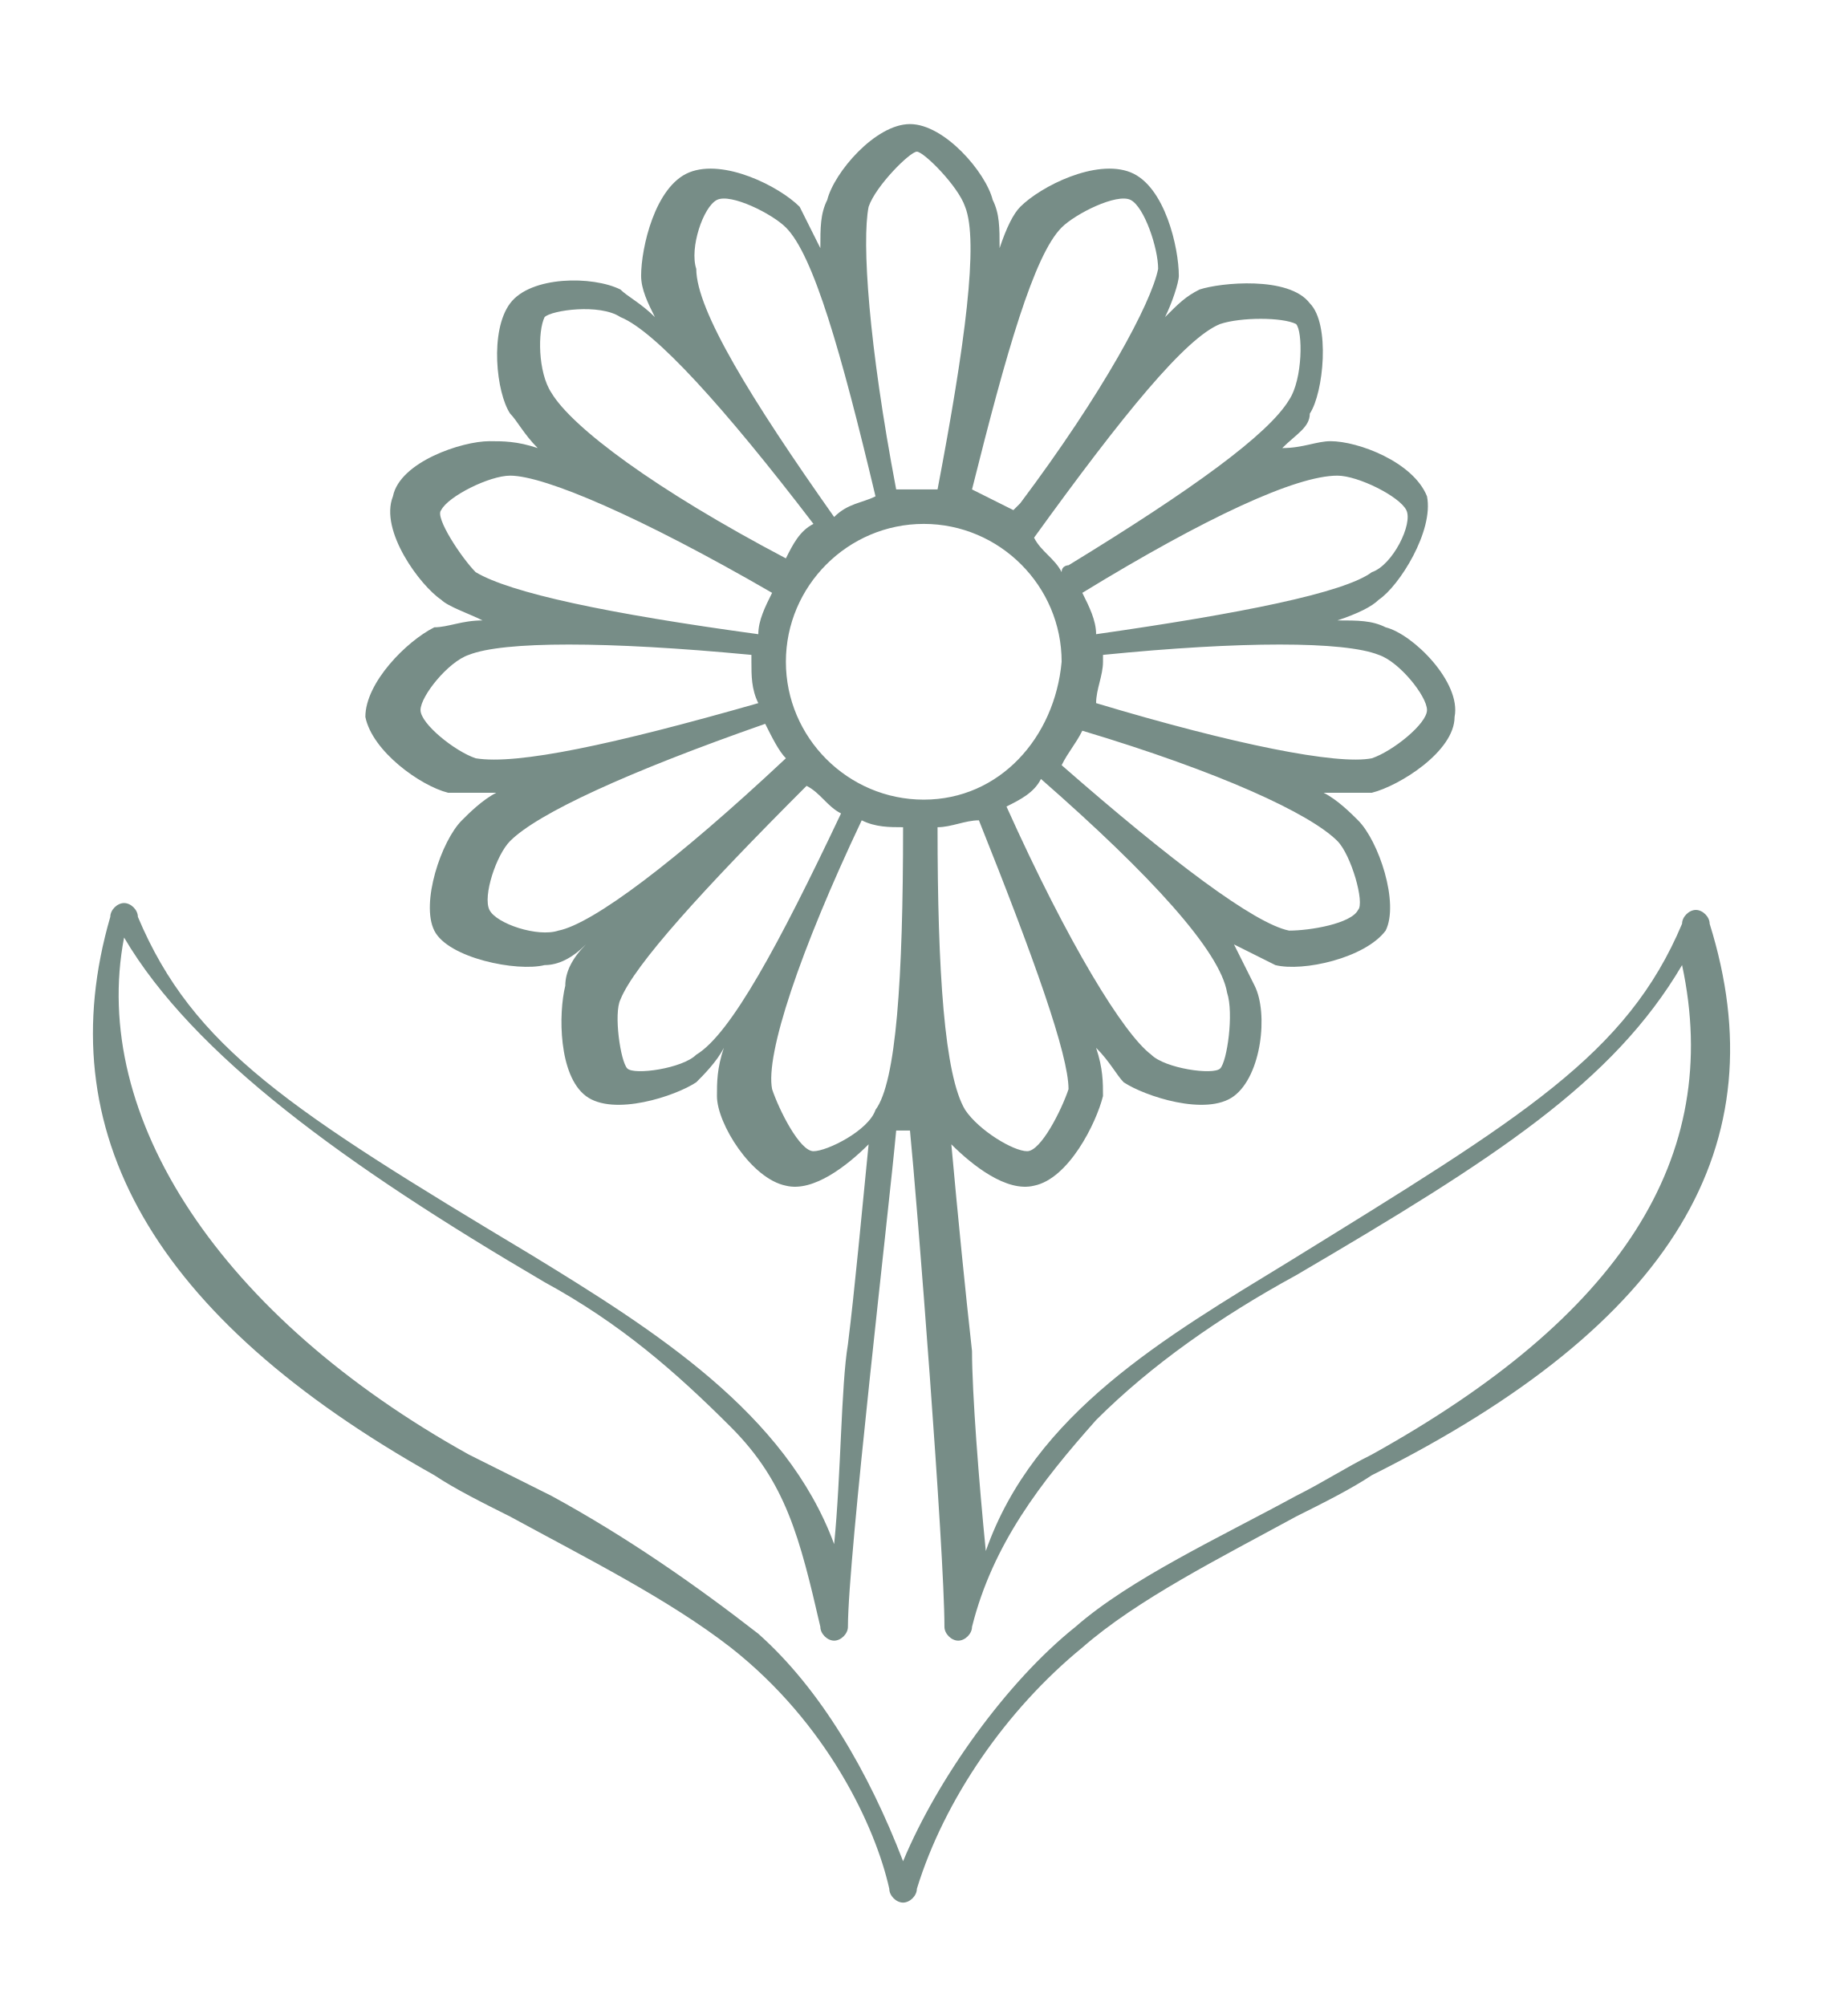
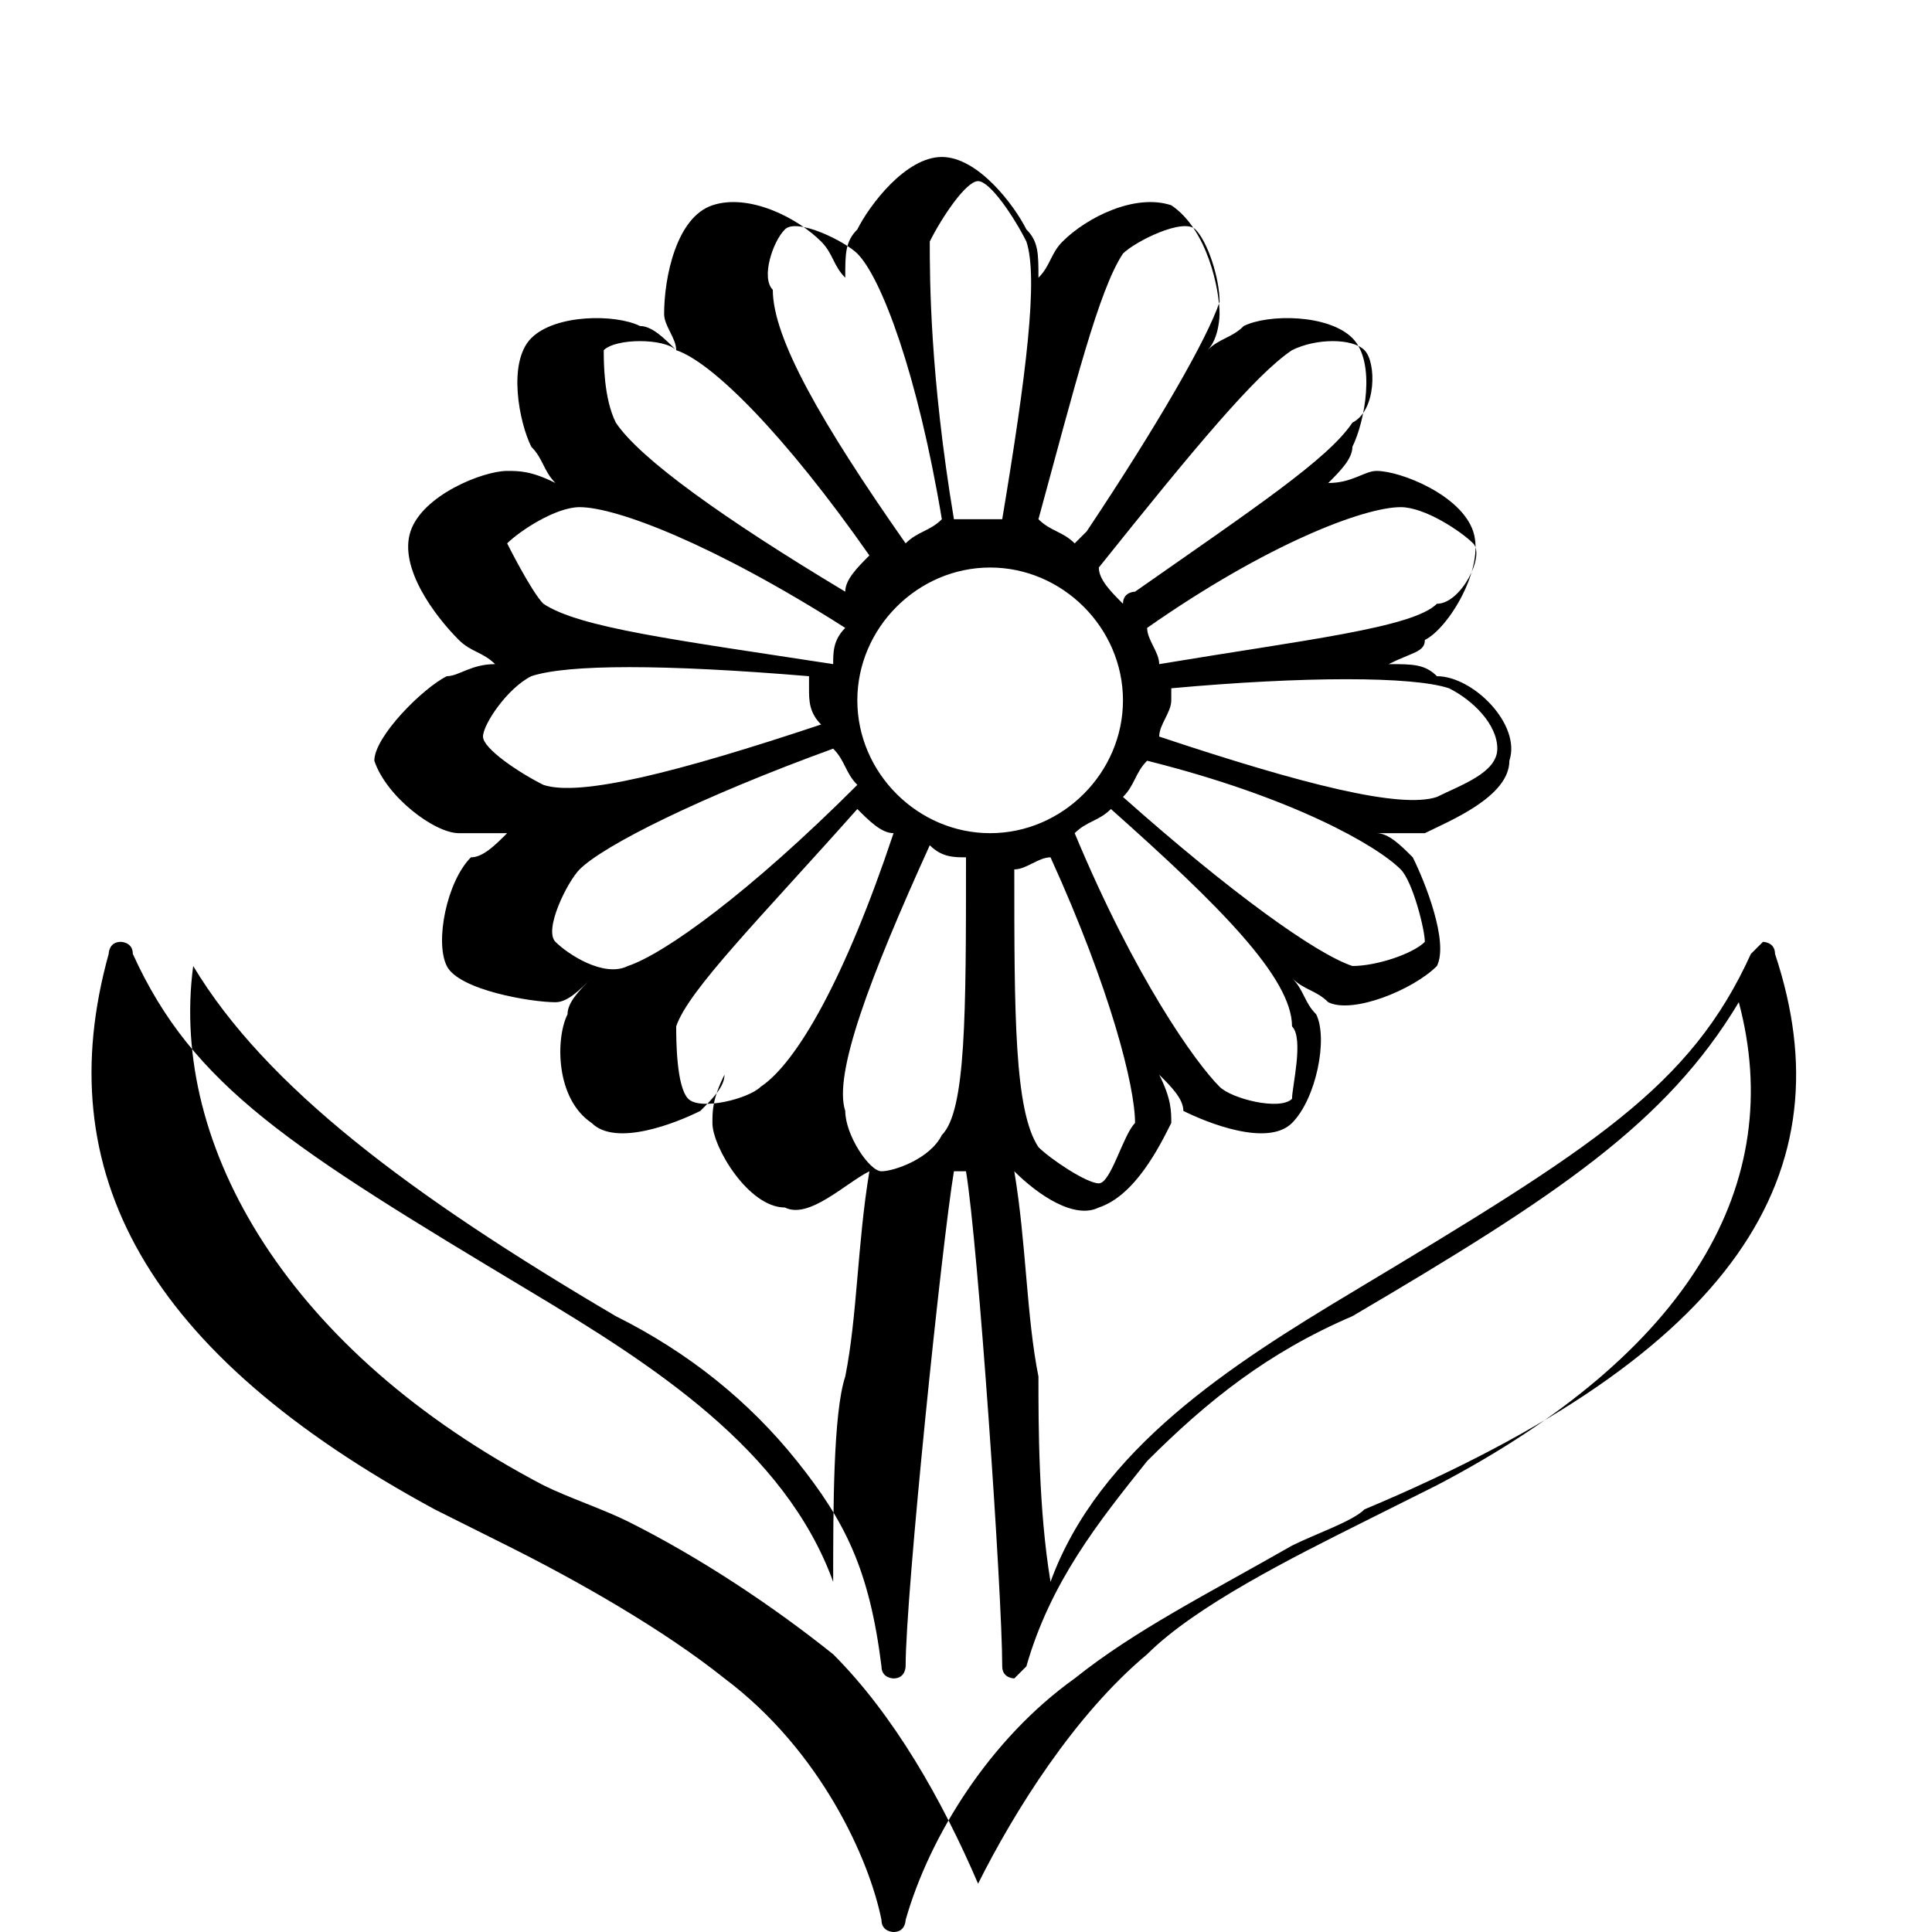
- <svg xmlns="http://www.w3.org/2000/svg" version="1.1" id="Layer_1" x="0px" y="0px" viewBox="-383.8 286.1 26.8 29.1" style="enable-background:new -383.8 286.1 26.8 29.1;" xml:space="preserve">
-   <style type="text/css">
- 	.st0{fill:#778D87;}
- </style>
+ <svg xmlns="http://www.w3.org/2000/svg" version="1.1" id="Layer_1" x="0px" y="0px" viewBox="-471 273 16 16" style="enable-background:new -471 273 16 16;" xml:space="preserve">
  <g>
-     <path class="st0" d="M-359,299.5c0-0.1-0.1-0.2-0.2-0.2c-0.1,0-0.2,0.1-0.2,0.2c-0.8,1.9-2.3,2.8-5.7,4.9c-1.8,1.1-3.7,2.2-4.4,4.2   c-0.1-1-0.2-2.3-0.2-2.9c-0.1-0.9-0.2-1.9-0.3-3c0.3,0.3,0.8,0.7,1.2,0.6c0.5-0.1,0.9-0.9,1-1.3c0-0.2,0-0.4-0.1-0.7   c0.2,0.2,0.3,0.4,0.4,0.5c0.3,0.2,1.2,0.5,1.6,0.2c0.4-0.3,0.5-1.2,0.3-1.6c-0.1-0.2-0.2-0.4-0.3-0.6c0.2,0.1,0.4,0.2,0.6,0.3   c0.4,0.1,1.3-0.1,1.6-0.5c0.2-0.4-0.1-1.3-0.4-1.6c-0.1-0.1-0.3-0.3-0.5-0.4c0.3,0,0.5,0,0.7,0c0.4-0.1,1.2-0.6,1.2-1.1   c0.1-0.5-0.6-1.2-1-1.3c-0.2-0.1-0.4-0.1-0.7-0.1c0.3-0.1,0.5-0.2,0.6-0.3c0.3-0.2,0.8-1,0.7-1.5c-0.2-0.5-1-0.8-1.4-0.8   c-0.2,0-0.4,0.1-0.7,0.1c0.2-0.2,0.4-0.3,0.4-0.5c0.2-0.3,0.3-1.3,0-1.6c-0.3-0.4-1.3-0.3-1.6-0.2c-0.2,0.1-0.3,0.2-0.5,0.4   c0.1-0.2,0.2-0.5,0.2-0.6c0-0.4-0.2-1.3-0.7-1.5s-1.3,0.2-1.6,0.5c-0.1,0.1-0.2,0.3-0.3,0.6c0-0.3,0-0.5-0.1-0.7   c-0.1-0.4-0.7-1.1-1.2-1.1s-1.1,0.7-1.2,1.1c-0.1,0.2-0.1,0.4-0.1,0.7c-0.1-0.2-0.2-0.4-0.3-0.6c-0.3-0.3-1.1-0.7-1.6-0.5   s-0.7,1.1-0.7,1.5c0,0.2,0.1,0.4,0.2,0.6c-0.2-0.2-0.4-0.3-0.5-0.4c-0.4-0.2-1.3-0.2-1.6,0.2c-0.3,0.4-0.2,1.3,0,1.6   c0.1,0.1,0.2,0.3,0.4,0.5c-0.3-0.1-0.5-0.1-0.7-0.1c-0.4,0-1.3,0.3-1.4,0.8c-0.2,0.5,0.4,1.3,0.7,1.5c0.1,0.1,0.4,0.2,0.6,0.3   c-0.3,0-0.5,0.1-0.7,0.1c-0.4,0.2-1,0.8-1,1.3c0.1,0.5,0.8,1,1.2,1.1c0.2,0,0.4,0,0.7,0c-0.2,0.1-0.4,0.3-0.5,0.4   c-0.3,0.3-0.6,1.2-0.4,1.6c0.2,0.4,1.2,0.6,1.6,0.5c0.2,0,0.4-0.1,0.6-0.3c-0.2,0.2-0.3,0.4-0.3,0.6c-0.1,0.4-0.1,1.3,0.3,1.6   c0.4,0.3,1.3,0,1.6-0.2c0.1-0.1,0.3-0.3,0.4-0.5c-0.1,0.3-0.1,0.5-0.1,0.7c0,0.4,0.5,1.2,1,1.3c0.4,0.1,0.9-0.3,1.2-0.6   c-0.1,1-0.2,2.1-0.3,2.9c-0.1,0.6-0.1,1.9-0.2,2.9c-0.7-1.9-2.6-3.1-4.4-4.2c-3.5-2.1-4.9-3-5.7-4.9c0-0.1-0.1-0.2-0.2-0.2   s-0.2,0.1-0.2,0.2c-0.9,3.1,0.6,5.8,4.7,8.1c0.3,0.2,0.7,0.4,1.1,0.6c1.1,0.6,2.3,1.2,3.2,1.9c1.4,1.1,2.1,2.6,2.3,3.5   c0,0.1,0.1,0.2,0.2,0.2l0,0c0.1,0,0.2-0.1,0.2-0.2c0.4-1.3,1.3-2.6,2.4-3.5c0.8-0.7,2-1.3,3.1-1.9c0.4-0.2,0.8-0.4,1.1-0.6   C-359.5,305.3-358,302.7-359,299.5z M-368.9,302.8c-0.2,0-0.7-0.3-0.9-0.6c-0.3-0.5-0.4-2-0.4-4.1c0.2,0,0.4-0.1,0.6-0.1   c0.8,2,1.3,3.4,1.3,3.9C-368.4,302.2-368.7,302.8-368.9,302.8z M-370.4,297.7c-1.1,0-2-0.9-2-2c0-1.1,0.9-2,2-2s2,0.9,2,2   C-368.5,296.8-369.3,297.7-370.4,297.7z M-366.1,301.6c-0.1,0.1-0.8,0-1-0.2c-0.4-0.3-1.2-1.6-2.1-3.6c0.2-0.1,0.4-0.2,0.5-0.4   c1.6,1.4,2.6,2.5,2.7,3.1C-365.9,300.8-366,301.5-366.1,301.6z M-364.4,298.3c0.2,0.2,0.4,0.9,0.3,1c-0.1,0.2-0.7,0.3-1,0.3   c-0.5-0.1-1.7-1-3.3-2.4c0.1-0.2,0.2-0.3,0.3-0.5C-366.1,297.3-364.8,297.9-364.4,298.3z M-363.8,295.6c0.3,0.1,0.7,0.6,0.7,0.8   s-0.5,0.6-0.8,0.7c-0.5,0.1-2-0.2-4-0.8c0-0.2,0.1-0.4,0.1-0.6c0,0,0,0,0-0.1C-365.8,295.4-364.3,295.4-363.8,295.6z M-364.4,293   c0.3,0,0.9,0.3,1,0.5c0.1,0.2-0.2,0.8-0.5,0.9c-0.4,0.3-1.9,0.6-4,0.9c0-0.2-0.1-0.4-0.2-0.6C-366.3,293.6-365,293-364.4,293z    M-366.1,290.8c0.3-0.1,0.9-0.1,1.1,0c0.1,0.1,0.1,0.8-0.1,1.1c-0.3,0.5-1.4,1.3-3.2,2.4c0,0-0.1,0-0.1,0.1   c-0.1-0.2-0.3-0.3-0.4-0.5C-367.5,292.1-366.6,291-366.1,290.8z M-368.4,289.4c0.2-0.2,0.8-0.5,1-0.4c0.2,0.1,0.4,0.7,0.4,1   c-0.1,0.5-0.8,1.8-2,3.4l-0.1,0.1c-0.2-0.1-0.4-0.2-0.6-0.3C-369.2,291.2-368.8,289.8-368.4,289.4z M-371.2,289.1   c0.1-0.3,0.6-0.8,0.7-0.8s0.6,0.5,0.7,0.8c0.2,0.5,0,2-0.4,4.1c-0.1,0-0.2,0-0.3,0s-0.2,0-0.3,0   C-371.2,291.1-371.3,289.6-371.2,289.1z M-373.4,289c0.2-0.1,0.8,0.2,1,0.4c0.4,0.4,0.8,1.8,1.3,3.9c-0.2,0.1-0.4,0.1-0.6,0.3   c-1.2-1.7-2-3-2-3.6C-373.8,289.7-373.6,289.1-373.4,289z M-375.8,291.8c-0.2-0.3-0.2-0.9-0.1-1.1c0.1-0.1,0.8-0.2,1.1,0   c0.5,0.2,1.5,1.3,2.8,3c-0.2,0.1-0.3,0.3-0.4,0.5C-374.3,293.2-375.5,292.3-375.8,291.8z M-376.9,294.4c-0.2-0.2-0.6-0.8-0.5-0.9   c0.1-0.2,0.7-0.5,1-0.5c0.5,0,1.9,0.6,3.8,1.7c-0.1,0.2-0.2,0.4-0.2,0.6C-375,295-376.4,294.7-376.9,294.4z M-376.9,297.1   c-0.3-0.1-0.8-0.5-0.8-0.7s0.4-0.7,0.7-0.8c0.5-0.2,2-0.2,4.1,0c0,0,0,0,0,0.1c0,0.2,0,0.4,0.1,0.6   C-374.9,296.9-376.3,297.2-376.9,297.1z M-375.7,299.6c-0.3,0.1-0.9-0.1-1-0.3c-0.1-0.2,0.1-0.8,0.3-1c0.4-0.4,1.7-1,3.7-1.7   c0.1,0.2,0.2,0.4,0.3,0.5C-374,298.6-375.2,299.5-375.7,299.6z M-373.7,301.4c-0.2,0.2-0.9,0.3-1,0.2c-0.1-0.1-0.2-0.8-0.1-1   c0.2-0.5,1.2-1.6,2.7-3.1c0.2,0.1,0.3,0.3,0.5,0.4C-372.5,299.8-373.2,301.1-373.7,301.4z M-371.1,302.2c-0.1,0.3-0.7,0.6-0.9,0.6   s-0.5-0.6-0.6-0.9c-0.1-0.5,0.4-2,1.3-3.9c0.2,0.1,0.4,0.1,0.6,0.1C-370.7,300.3-370.8,301.8-371.1,302.2z M-363.9,307.2   c-0.4,0.2-0.7,0.4-1.1,0.6c-1.1,0.6-2.4,1.2-3.2,1.9c-1,0.8-2,2.2-2.5,3.4c-0.5-1.3-1.2-2.5-2.1-3.3c-0.9-0.7-1.9-1.4-3-2   c-0.4-0.2-0.8-0.4-1.2-0.6c-3.6-2-5.5-4.9-5-7.5c1,1.7,3.2,3.3,6.1,5c1.1,0.6,1.9,1.3,2.7,2.1s1,1.6,1.3,2.9c0,0.1,0.1,0.2,0.2,0.2   s0.2-0.1,0.2-0.2c0-1,0.6-6.1,0.7-7.2l0.2,0c0.1,1,0.5,6.1,0.5,7.2c0,0.1,0.1,0.2,0.2,0.2s0.2-0.1,0.2-0.2c0.3-1.2,1-2.1,1.8-3   c0.8-0.8,1.8-1.5,2.9-2.1c2.9-1.7,4.6-2.8,5.6-4.5C-358.8,302.9-360.3,305.2-363.9,307.2z" />
+     <path d="M-456.3,280.9c0-0.1-0.1-0.1-0.1-0.1s-0.1,0.1-0.1,0.1c-0.5,1.1-1.3,1.6-3.3,2.8c-1,0.6-2.1,1.3-2.5,2.4   c-0.1-0.6-0.1-1.3-0.1-1.7c-0.1-0.5-0.1-1.1-0.2-1.7c0.2,0.2,0.5,0.4,0.7,0.3c0.3-0.1,0.5-0.5,0.6-0.7c0-0.1,0-0.2-0.1-0.4   c0.1,0.1,0.2,0.2,0.2,0.3c0.2,0.1,0.7,0.3,0.9,0.1c0.2-0.2,0.3-0.7,0.2-0.9c-0.1-0.1-0.1-0.2-0.2-0.3c0.1,0.1,0.2,0.1,0.3,0.2   c0.2,0.1,0.7-0.1,0.9-0.3c0.1-0.2-0.1-0.7-0.2-0.9c-0.1-0.1-0.2-0.2-0.3-0.2c0.2,0,0.3,0,0.4,0c0.2-0.1,0.7-0.3,0.7-0.6   c0.1-0.3-0.3-0.7-0.6-0.7c-0.1-0.1-0.2-0.1-0.4-0.1c0.2-0.1,0.3-0.1,0.3-0.2c0.2-0.1,0.5-0.6,0.4-0.9c-0.1-0.3-0.6-0.5-0.8-0.5   c-0.1,0-0.2,0.1-0.4,0.1c0.1-0.1,0.2-0.2,0.2-0.3c0.1-0.2,0.2-0.7,0-0.9c-0.2-0.2-0.7-0.2-0.9-0.1c-0.1,0.1-0.2,0.1-0.3,0.2   c0.1-0.1,0.1-0.3,0.1-0.3c0-0.2-0.1-0.7-0.4-0.9c-0.3-0.1-0.7,0.1-0.9,0.3c-0.1,0.1-0.1,0.2-0.2,0.3c0-0.2,0-0.3-0.1-0.4   c-0.1-0.2-0.4-0.6-0.7-0.6c-0.3,0-0.6,0.4-0.7,0.6c-0.1,0.1-0.1,0.2-0.1,0.4c-0.1-0.1-0.1-0.2-0.2-0.3c-0.2-0.2-0.6-0.4-0.9-0.3   c-0.3,0.1-0.4,0.6-0.4,0.9c0,0.1,0.1,0.2,0.1,0.3c-0.1-0.1-0.2-0.2-0.3-0.2c-0.2-0.1-0.7-0.1-0.9,0.1c-0.2,0.2-0.1,0.7,0,0.9   c0.1,0.1,0.1,0.2,0.2,0.3c-0.2-0.1-0.3-0.1-0.4-0.1c-0.2,0-0.7,0.2-0.8,0.5c-0.1,0.3,0.2,0.7,0.4,0.9c0.1,0.1,0.2,0.1,0.3,0.2   c-0.2,0-0.3,0.1-0.4,0.1c-0.2,0.1-0.6,0.5-0.6,0.7c0.1,0.3,0.5,0.6,0.7,0.6c0.1,0,0.2,0,0.4,0c-0.1,0.1-0.2,0.2-0.3,0.2   c-0.2,0.2-0.3,0.7-0.2,0.9c0.1,0.2,0.7,0.3,0.9,0.3c0.1,0,0.2-0.1,0.3-0.2c-0.1,0.1-0.2,0.2-0.2,0.3c-0.1,0.2-0.1,0.7,0.2,0.9   c0.2,0.2,0.7,0,0.9-0.1c0.1-0.1,0.2-0.2,0.2-0.3c-0.1,0.2-0.1,0.3-0.1,0.4c0,0.2,0.3,0.7,0.6,0.7c0.2,0.1,0.5-0.2,0.7-0.3   c-0.1,0.6-0.1,1.2-0.2,1.7c-0.1,0.3-0.1,1.1-0.1,1.7c-0.4-1.1-1.5-1.8-2.5-2.4c-2-1.2-2.8-1.7-3.3-2.8c0-0.1-0.1-0.1-0.1-0.1   c-0.1,0-0.1,0.1-0.1,0.1c-0.5,1.8,0.3,3.3,2.7,4.6c0.2,0.1,0.4,0.2,0.6,0.3c0.6,0.3,1.3,0.7,1.8,1.1c0.8,0.6,1.2,1.5,1.3,2   c0,0.1,0.1,0.1,0.1,0.1l0,0c0.1,0,0.1-0.1,0.1-0.1c0.2-0.7,0.7-1.5,1.4-2c0.5-0.4,1.1-0.7,1.8-1.1c0.2-0.1,0.5-0.2,0.6-0.3   C-456.6,284.2-455.7,282.7-456.3,280.9z M-461.9,282.8c-0.1,0-0.4-0.2-0.5-0.3c-0.2-0.3-0.2-1.1-0.2-2.3c0.1,0,0.2-0.1,0.3-0.1   c0.5,1.1,0.7,1.9,0.7,2.2C-461.7,282.4-461.8,282.8-461.9,282.8z M-462.8,279.9c-0.6,0-1.1-0.5-1.1-1.1c0-0.6,0.5-1.1,1.1-1.1   s1.1,0.5,1.1,1.1C-461.7,279.4-462.2,279.9-462.8,279.9z M-460.3,282.1c-0.1,0.1-0.5,0-0.6-0.1c-0.2-0.2-0.7-0.9-1.2-2.1   c0.1-0.1,0.2-0.1,0.3-0.2c0.9,0.8,1.5,1.4,1.5,1.8C-460.2,281.6-460.3,282-460.3,282.1z M-459.4,280.2c0.1,0.1,0.2,0.5,0.2,0.6   c-0.1,0.1-0.4,0.2-0.6,0.2c-0.3-0.1-1-0.6-1.9-1.4c0.1-0.1,0.1-0.2,0.2-0.3C-460.3,279.6-459.6,280-459.4,280.2z M-459,278.7   c0.2,0.1,0.4,0.3,0.4,0.5s-0.3,0.3-0.5,0.4c-0.3,0.1-1.1-0.1-2.3-0.5c0-0.1,0.1-0.2,0.1-0.3c0,0,0,0,0-0.1   C-460.2,278.6-459.3,278.6-459,278.7z M-459.4,277.2c0.2,0,0.5,0.2,0.6,0.3c0.1,0.1-0.1,0.5-0.3,0.5c-0.2,0.2-1.1,0.3-2.3,0.5   c0-0.1-0.1-0.2-0.1-0.3C-460.5,277.5-459.7,277.2-459.4,277.2z M-460.3,275.9c0.2-0.1,0.5-0.1,0.6,0c0.1,0.1,0.1,0.5-0.1,0.6   c-0.2,0.3-0.8,0.7-1.8,1.4c0,0-0.1,0-0.1,0.1c-0.1-0.1-0.2-0.2-0.2-0.3C-461.1,276.7-460.6,276.1-460.3,275.9z M-461.7,275.1   c0.1-0.1,0.5-0.3,0.6-0.2c0.1,0.1,0.2,0.4,0.2,0.6c-0.1,0.3-0.5,1-1.1,1.9l-0.1,0.1c-0.1-0.1-0.2-0.1-0.3-0.2   C-462.1,276.2-461.9,275.4-461.7,275.1z M-463.3,275c0.1-0.2,0.3-0.5,0.4-0.5s0.3,0.3,0.4,0.5c0.1,0.3,0,1.1-0.2,2.3   c-0.1,0-0.1,0-0.2,0c-0.1,0-0.1,0-0.2,0C-463.3,276.1-463.3,275.3-463.3,275z M-464.5,274.9c0.1-0.1,0.5,0.1,0.6,0.2   c0.2,0.2,0.5,1,0.7,2.2c-0.1,0.1-0.2,0.1-0.3,0.2c-0.7-1-1.1-1.7-1.1-2.1C-464.7,275.3-464.6,275-464.5,274.9z M-465.9,276.5   c-0.1-0.2-0.1-0.5-0.1-0.6c0.1-0.1,0.5-0.1,0.6,0c0.3,0.1,0.9,0.7,1.6,1.7c-0.1,0.1-0.2,0.2-0.2,0.3   C-465,277.3-465.7,276.8-465.9,276.5z M-466.5,278c-0.1-0.1-0.3-0.5-0.3-0.5c0.1-0.1,0.4-0.3,0.6-0.3c0.3,0,1.1,0.3,2.2,1   c-0.1,0.1-0.1,0.2-0.1,0.3C-465.4,278.3-466.2,278.2-466.5,278z M-466.5,279.5c-0.2-0.1-0.5-0.3-0.5-0.4c0-0.1,0.2-0.4,0.4-0.5   c0.3-0.1,1.1-0.1,2.3,0c0,0,0,0,0,0.1c0,0.1,0,0.2,0.1,0.3C-465.4,279.4-466.2,279.6-466.5,279.5z M-465.8,281   c-0.2,0.1-0.5-0.1-0.6-0.2c-0.1-0.1,0.1-0.5,0.2-0.6c0.2-0.2,1-0.6,2.1-1c0.1,0.1,0.1,0.2,0.2,0.3   C-464.8,280.4-465.5,280.9-465.8,281z M-464.7,282c-0.1,0.1-0.5,0.2-0.6,0.1s-0.1-0.5-0.1-0.6c0.1-0.3,0.7-0.9,1.5-1.8   c0.1,0.1,0.2,0.2,0.3,0.2C-464,281.1-464.4,281.8-464.7,282z M-463.2,282.4c-0.1,0.2-0.4,0.3-0.5,0.3s-0.3-0.3-0.3-0.5   c-0.1-0.3,0.2-1.1,0.7-2.2c0.1,0.1,0.2,0.1,0.3,0.1C-463,281.4-463,282.2-463.2,282.4z M-459.1,285.3c-0.2,0.1-0.4,0.2-0.6,0.3   c-0.6,0.3-1.4,0.7-1.8,1.1c-0.6,0.5-1.1,1.3-1.4,1.9c-0.3-0.7-0.7-1.4-1.2-1.9c-0.5-0.4-1.1-0.8-1.7-1.1c-0.2-0.1-0.5-0.2-0.7-0.3   c-2.1-1.1-3.1-2.8-2.9-4.3c0.6,1,1.8,1.9,3.5,2.9c0.6,0.3,1.1,0.7,1.5,1.2s0.6,0.9,0.7,1.7c0,0.1,0.1,0.1,0.1,0.1   c0.1,0,0.1-0.1,0.1-0.1c0-0.6,0.3-3.5,0.4-4.1h0.1c0.1,0.6,0.3,3.5,0.3,4.1c0,0.1,0.1,0.1,0.1,0.1s0.1-0.1,0.1-0.1   c0.2-0.7,0.6-1.2,1-1.7c0.5-0.5,1-0.9,1.7-1.2c1.7-1,2.6-1.6,3.2-2.6C-456.2,282.8-457,284.2-459.1,285.3z" />
  </g>
</svg>
